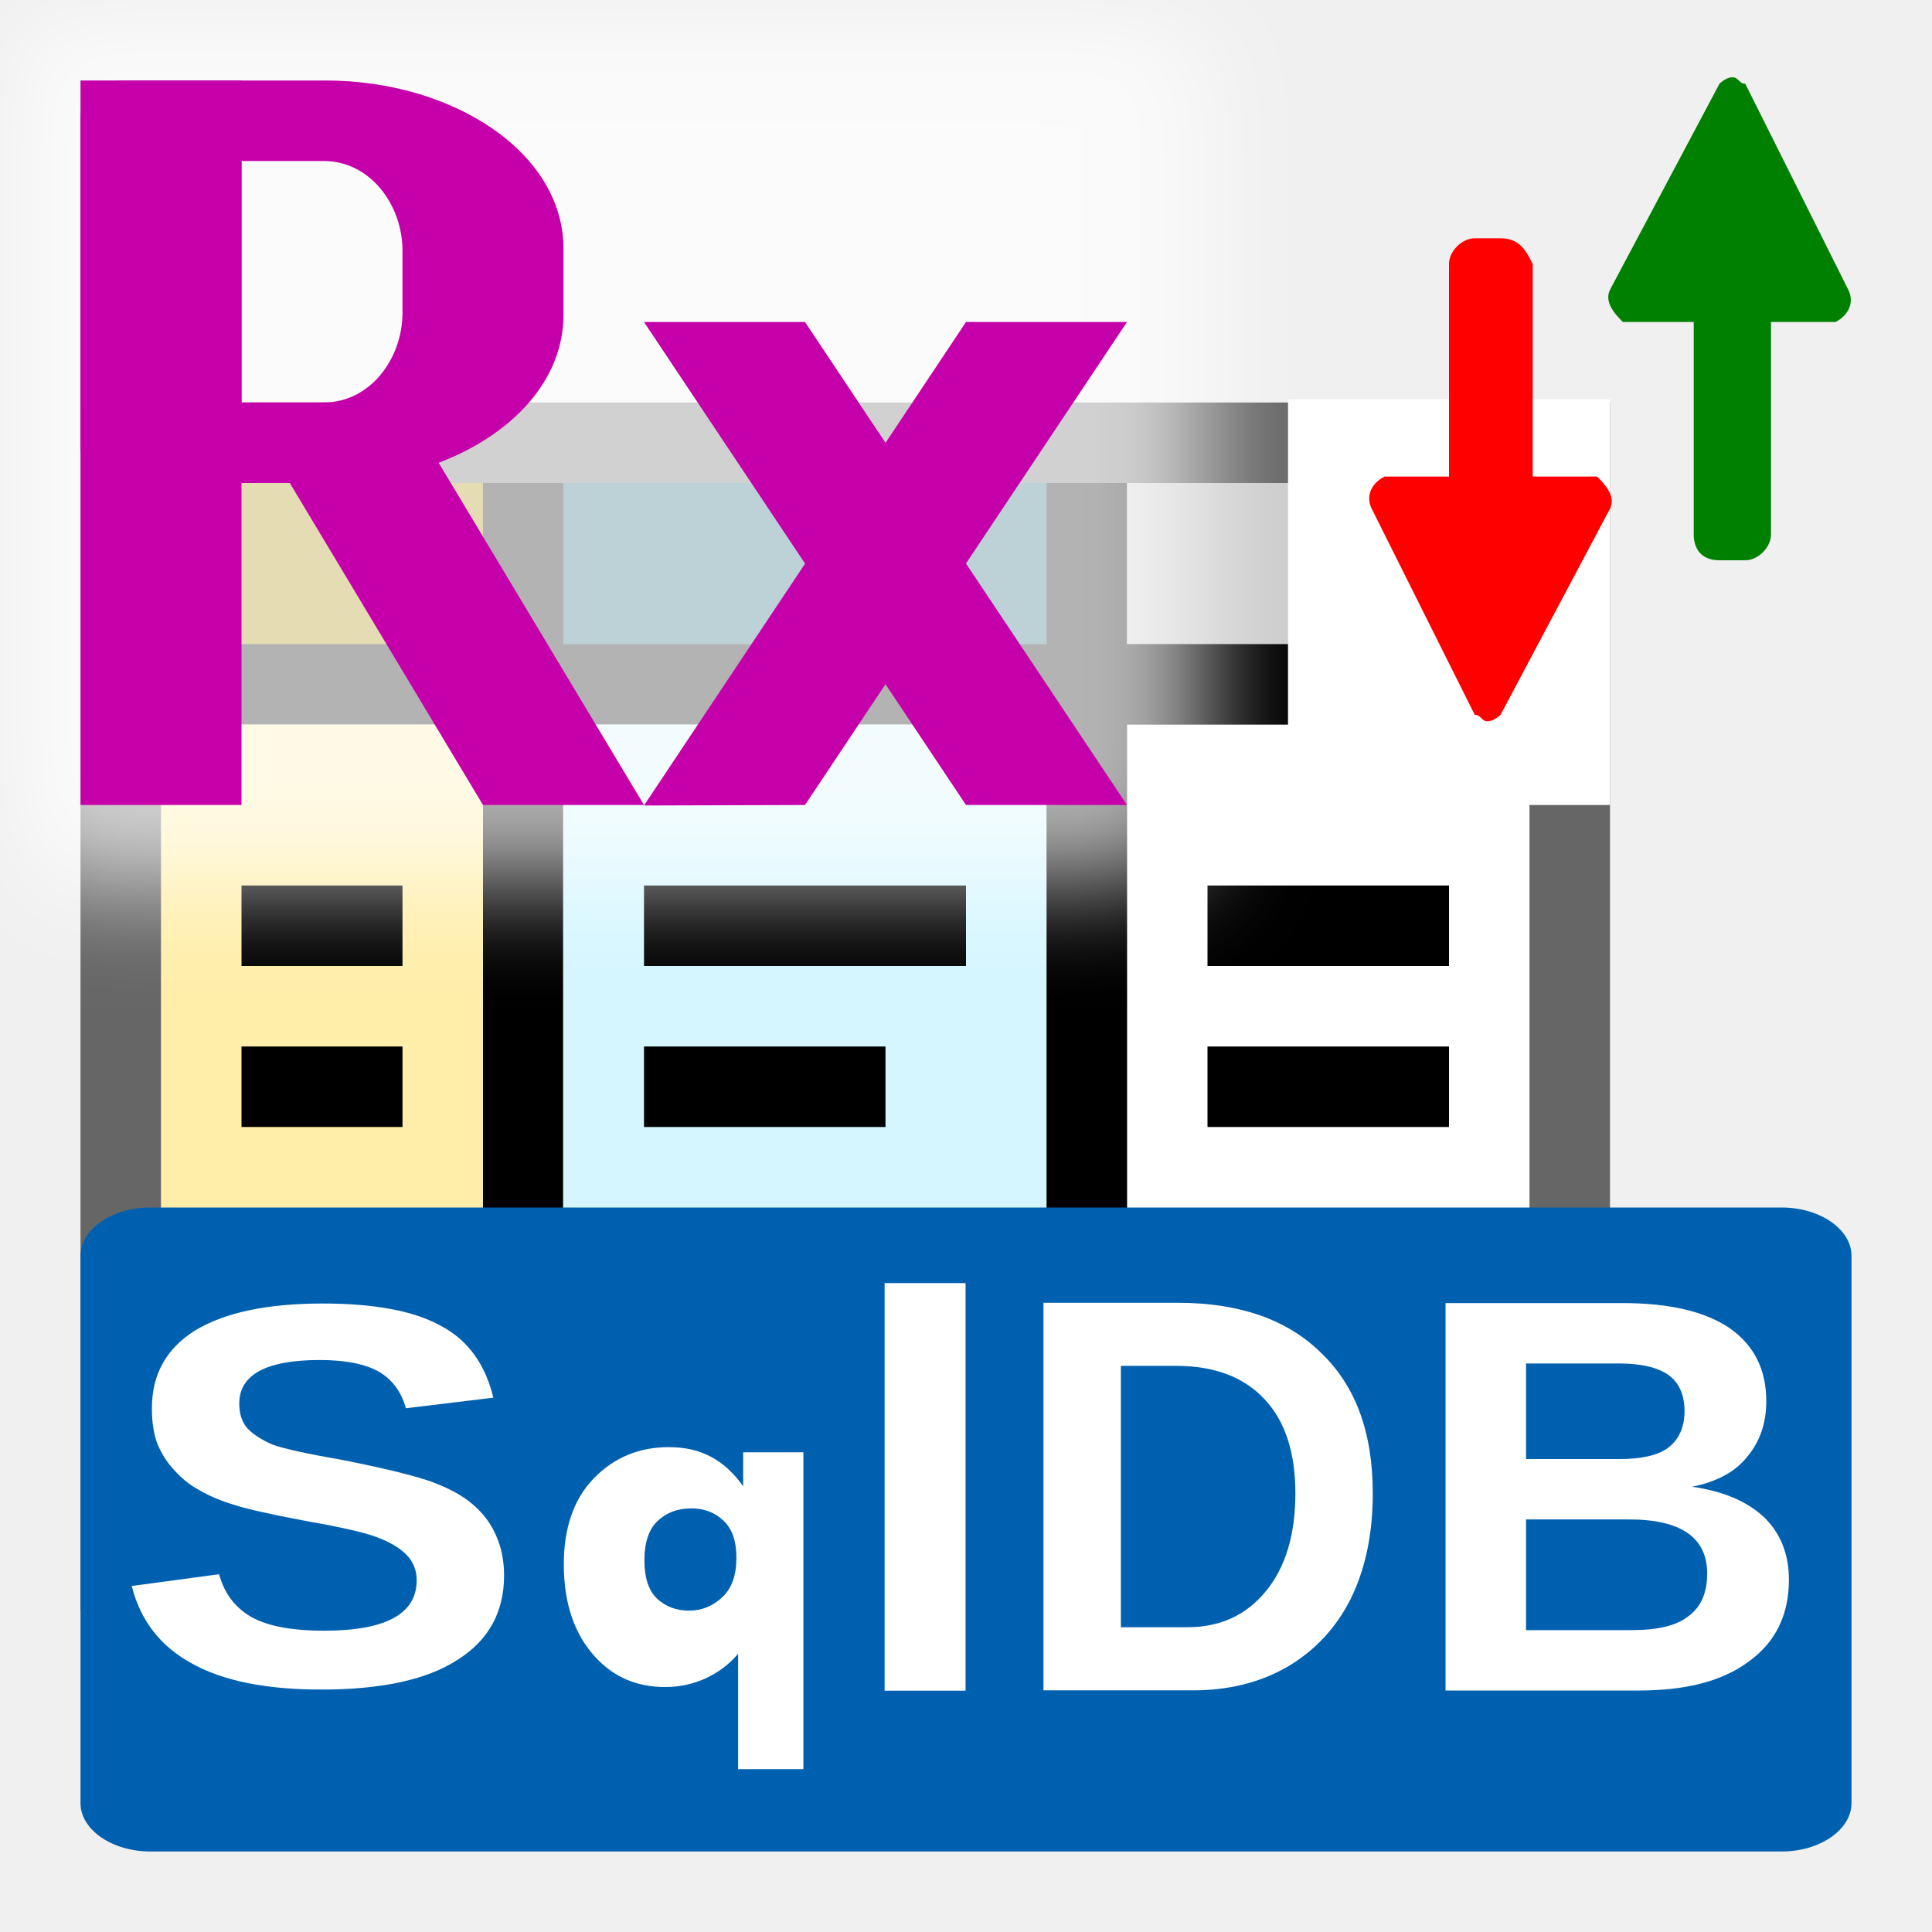
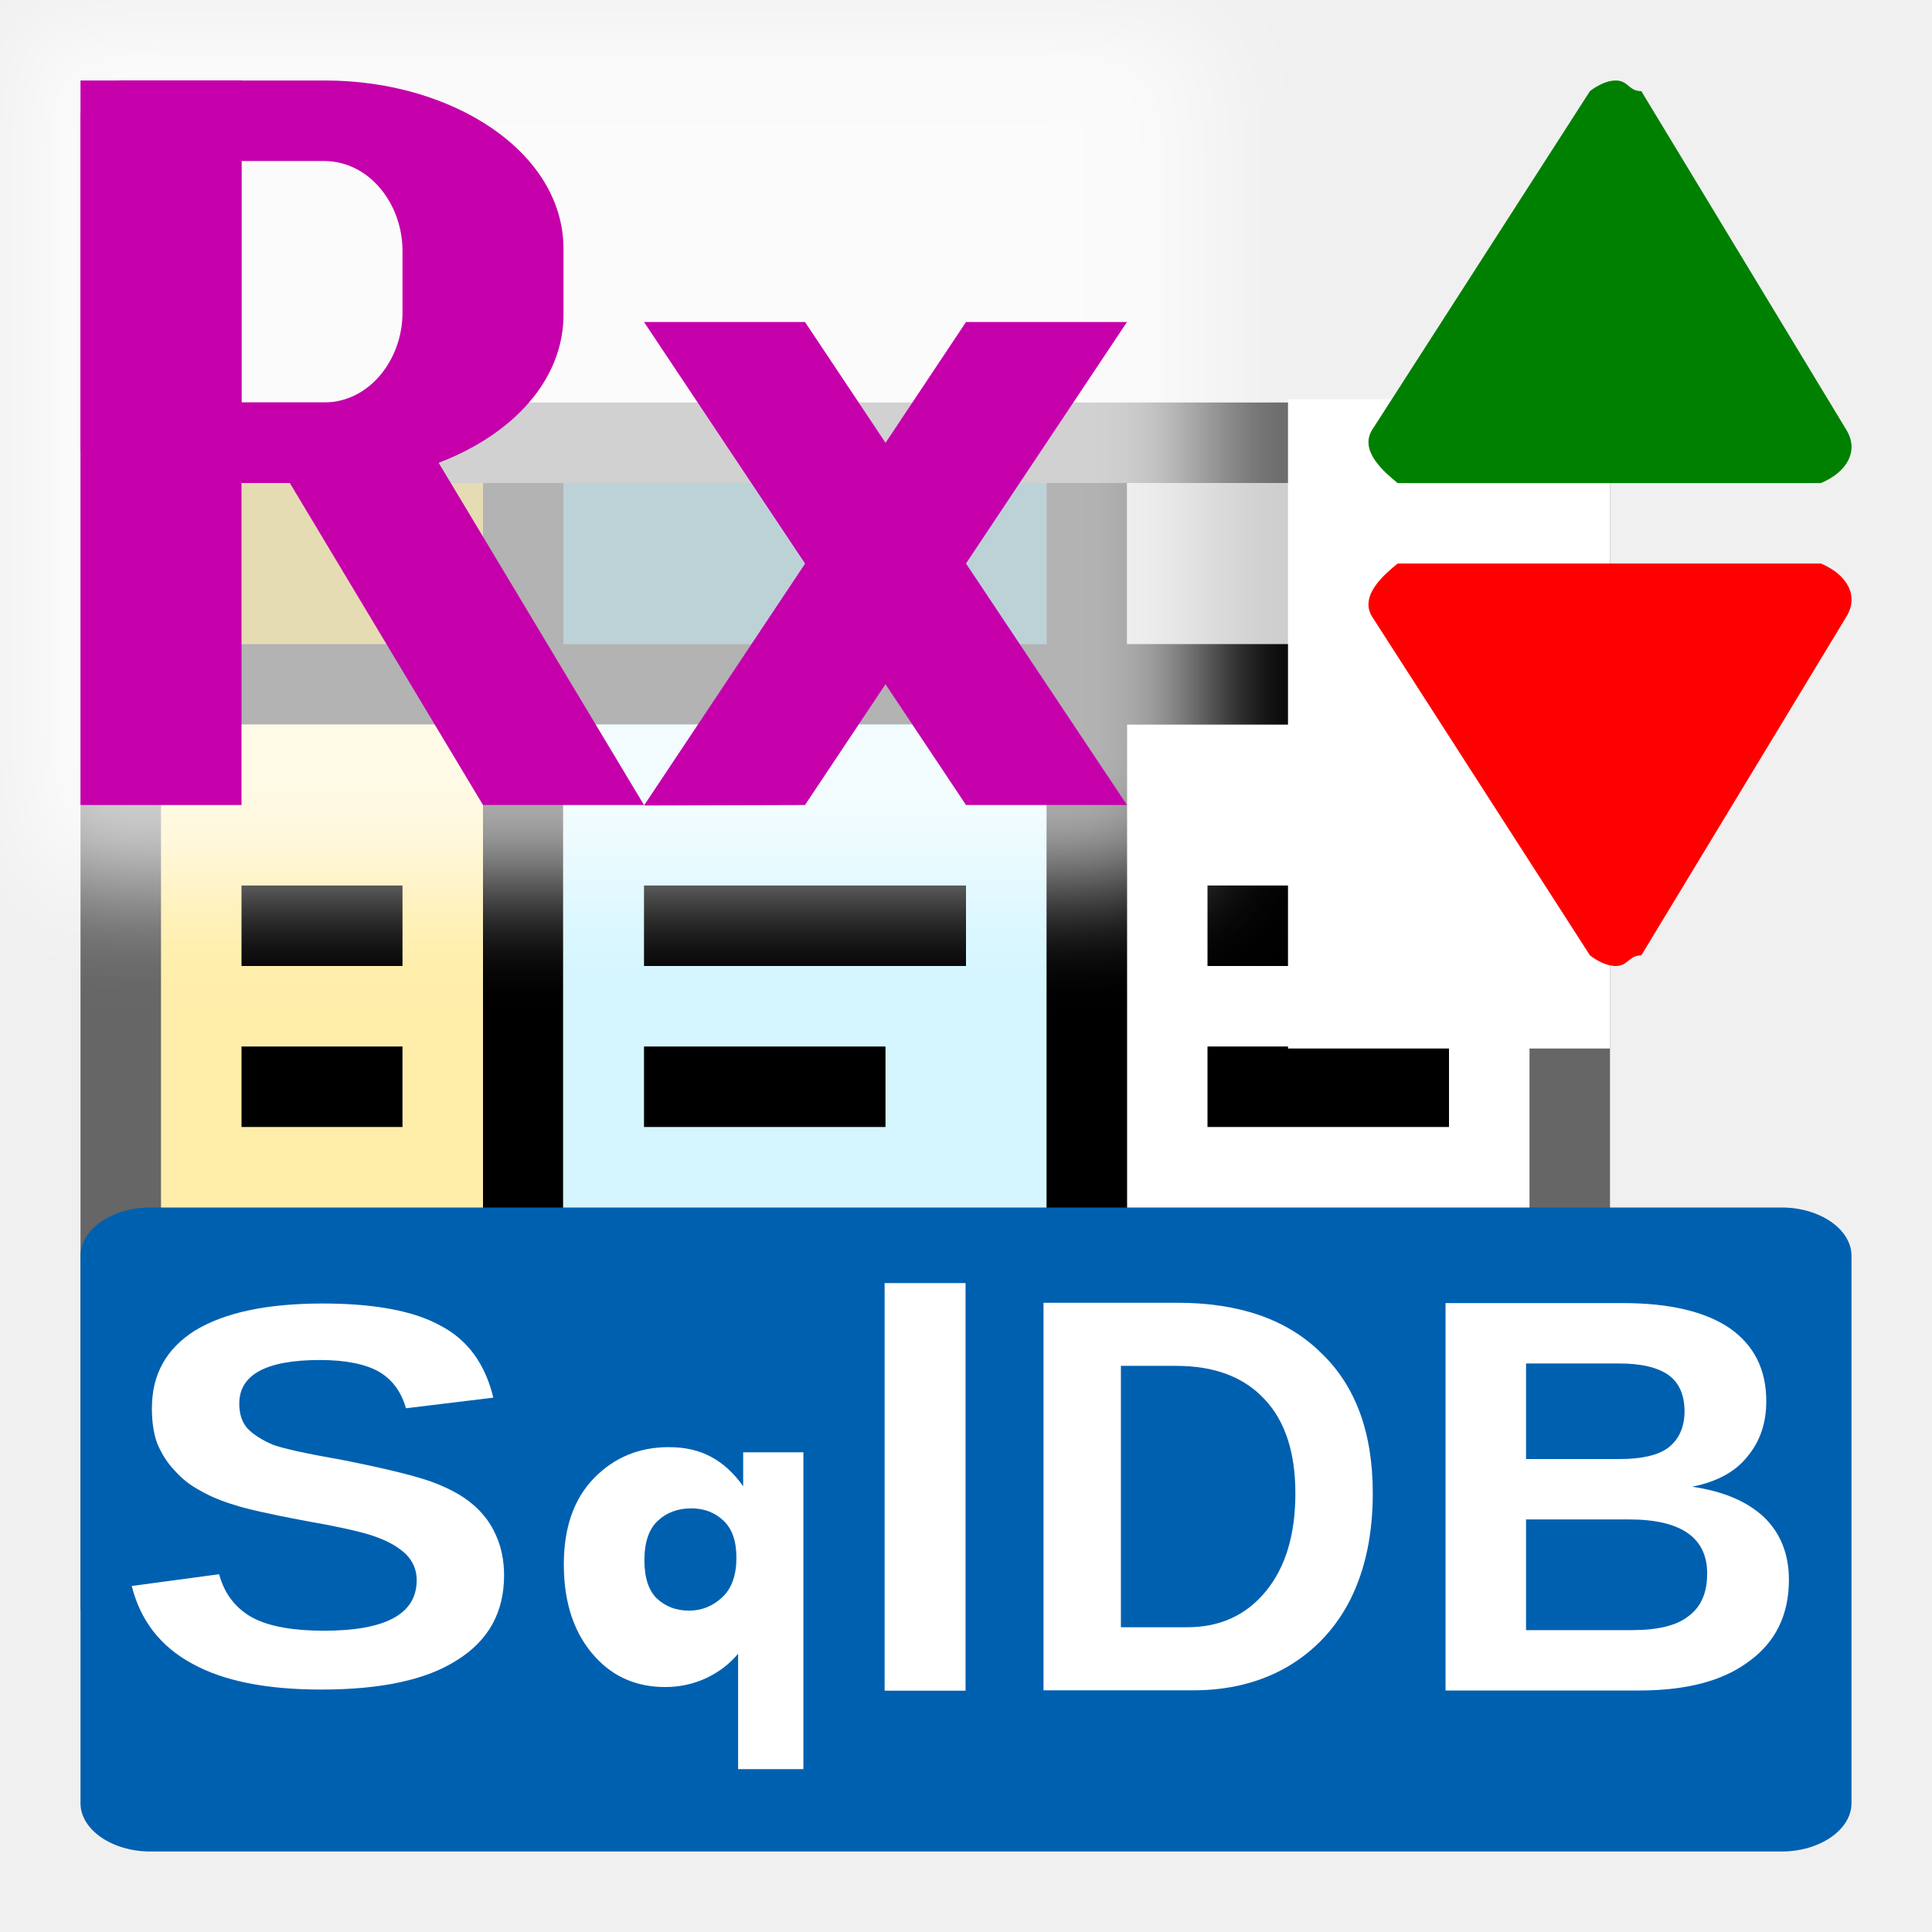
<svg xmlns="http://www.w3.org/2000/svg" width="24" height="24" viewBox="0 0 24 24" version="1.1" id="svg862">
  <defs id="defs856">
    <filter style="color-interpolation-filters:sRGB" id="filter906" x="-0.104" width="1.208" y="-0.142" height="1.284">
      <feGaussianBlur stdDeviation="0.52" id="feGaussianBlur908" />
    </filter>
    <pattern y="0" x="0" height="6" width="6" patternUnits="userSpaceOnUse" id="EMFhbasepattern" />
  </defs>
  <g transform="translate(0,-308.3)" id="layer1" style="display:none">
    <path id="rect1409" d="m 0,308.3 h 24 v 24 H 0 Z" style="fill:#f4e3d7;fill-opacity:0.939;stroke-width:1.455" />
  </g>
  <g id="layer3" transform="translate(0,-24)" style="display:none">
    <path id="path884" d="M 0,27 V 27.357 42 H 24 V 27 Z" style="color:#000000;fill:#808080;stroke-width:0.591" />
    <path id="rect836" d="M 0,28 H 21 V 41 H 0 Z" style="color:#000000;fill:#e6e6e6;stroke-width:0.553" />
    <path id="rect836-8" d="m 23,28 h 1 v 13 h -1 z" style="color:#000000;fill:#e6e6e6;stroke-width:0.121" />
    <path id="rect901" d="m 21,28 h 1 v 13 h -1 z" style="fill:#4d4d4d;fill-opacity:0.939;stroke-width:1.202" />
    <path id="rect901-0" d="m 22,28 h 1 v 13 h -1 z" style="fill:#ffffff;fill-opacity:0.939;stroke-width:1.202" />
  </g>
  <g id="layer4">
    <path style="fill:#666666;stroke-width:2.814;stroke-miterlimit:1" d="M 1,5 H 20 V 20 H 1 Z" id="rect927" />
    <path id="path865" d="M 14,9 H 19 v 10 h -5 z" style="fill:#ffffff;stroke-width:0.328" />
    <path id="path867" d="M 6,6 H 7 V 19 H 6 Z" style="fill:#000000;stroke-width:0.92" />
    <path id="path869" d="m 13,6 h 1 V 19 h -1 z" style="fill:#000000;stroke-width:0.859" />
    <path id="path871" d="M 19,8 V 9 H 2 V 8 Z" style="fill:#000000;stroke-width:0.75" />
    <path id="path873" d="m 18,11 v 1 h -3 v -1 z" style="fill:#000000;stroke-width:0.722" />
    <path id="path875" d="m 18,13 v 1 h -3 v -1 z" style="fill:#000000;stroke-width:0.722" />
    <path id="path879" d="M 6.995,9 H 13 V 19 H 6.995 Z" style="fill:#d5f6ff;stroke-width:0.646" />
    <path id="path881" d="m 12,11 v 1 H 8 v -1 z" style="fill:#000000;stroke-width:0.646" />
    <path id="path883" d="m 11,13 v 1 H 8 v -1 z" style="fill:#000000;stroke-width:0.722" />
    <path id="path885-5" d="M 2,9 H 6 V 19 H 2 Z" style="fill:#ffeeaa;stroke-width:0.72" />
    <path id="path887" d="m 5,11 v 1 H 3 v -1 z" style="fill:#000000;stroke-width:0.648" />
    <path id="path889" d="m 5,13 v 1 H 3 v -1 z" style="fill:#000000;stroke-width:0.648" />
    <path id="path891" d="m 2,6 h 4 v 2 H 2 Z" style="fill:#aa8800;stroke-width:0.754" />
    <path id="path893" d="m 7,6 h 6 v 2 H 7 Z" style="fill:#216778;stroke-width:0.707" />
    <path id="path895" d="M 14,6 H 19 v 2 h -5 z" style="fill:#cccccc;stroke-width:0.791" />
  </g>
  <g id="layer6" transform="translate(0,-24)">
    <path style="color:#000000;fill:#0060b0;stroke-width:0.481;stroke-linejoin:round" d="M 1.868,39 C 1.392,39 1,39.271 1,39.6 v 6.8 C 1,46.729 1.392,47 1.868,47 H 22.132 C 22.608,47 23,46.729 23,46.4 V 39.6 C 23,39.271 22.608,39 22.132,39 Z" id="path1142" />
  </g>
  <g id="layer7" transform="translate(0,-24)">
    <text xml:space="preserve" style="font-size:7.214px;line-height:1.25;font-family:Arial;-inkscape-font-specification:Arial;letter-spacing:0px;word-spacing:0px;fill:#ffffff;stroke-width:0.386" x="1.33" y="47.999" id="text863" transform="scale(1.06868,0.9357339)">
      <tspan id="tspan861" x="1.33" y="47.999" style="font-weight:bold">S</tspan>
    </text>
    <g aria-label="q" transform="scale(1.036982,0.9643366)" style="font-size:5.701px;font-family:Arial;-inkscape-font-specification:Arial;letter-spacing:0px;word-spacing:0px;fill:#ffffff;stroke-width:0.305" id="text867">
      <path d="m 8.307,17.977 c -0.37,0 -0.679,0.129 -0.93,0.387 -0.248,0.256 -0.373,0.612 -0.373,1.07 10e-8,0.487 0.133,0.874 0.398,1.158 0.225,0.243 0.513,0.365 0.861,0.365 0.183,0 0.352,-0.038 0.51,-0.111 0.158,-0.075 0.291,-0.176 0.396,-0.303 v 1.434 H 9.98 V 18.041 H 9.232 v 0.422 C 9.117,18.3 8.984,18.178 8.834,18.098 8.686,18.017 8.511,17.977 8.307,17.977 Z m 0.277,0.76 c 0.161,0 0.296,0.051 0.402,0.152 0.108,0.1 0.162,0.254 0.162,0.461 0,0.218 -0.058,0.382 -0.176,0.492 -0.118,0.11 -0.256,0.166 -0.412,0.166 -0.156,0 -0.288,-0.049 -0.395,-0.146 -0.106,-0.099 -0.16,-0.259 -0.16,-0.48 0,-0.223 0.056,-0.387 0.166,-0.49 0.111,-0.103 0.248,-0.154 0.412,-0.154 z" transform="matrix(0.9643366,0,0,1.036982,0,24.88758)" id="path860" />
    </g>
    <text xml:space="preserve" style="font-size:7.135px;line-height:1.25;font-family:Arial;-inkscape-font-specification:Arial;letter-spacing:0px;word-spacing:0px;fill:#ffffff;stroke-width:0.382" x="10.257" y="45.966" id="text871" transform="scale(1.021478,0.9789741)">
      <tspan id="tspan869" x="10.257" y="45.966" style="font-weight:bold">l</tspan>
    </text>
    <text xml:space="preserve" style="font-size:6.823px;line-height:1.25;font-family:Arial;-inkscape-font-specification:Arial;letter-spacing:0px;word-spacing:0px;fill:#ffffff;stroke-width:0.366" x="12.815" y="43.959" id="text875" transform="scale(0.9768683,1.023679)">
      <tspan id="tspan873" x="12.815" y="43.959" style="font-weight:bold">D</tspan>
    </text>
    <text xml:space="preserve" style="font-size:6.985px;line-height:1.25;font-family:Arial;-inkscape-font-specification:Arial;letter-spacing:0px;word-spacing:0px;fill:#ffffff;stroke-width:0.374" x="17.488" y="45" id="text879">
      <tspan id="tspan877" x="17.488" y="45" style="font-weight:bold">B</tspan>
    </text>
  </g>
  <g id="layer5">
-     <path id="path895-6" d="m 16,4.96 h 4 V 10 H 16 Z" style="fill:#ffffff" />
+     <path id="path895-6" d="m 16,4.96 h 4 V 13.025 H 16 Z" style="fill:#ffffff;stroke-width:1.265" />
  </g>
  <g id="layer8">
-     <path id="path897" d="m 21.52,0.96 c -0.08,0 -0.16,0.08 -0.16,0.08 l -1.36,2.56 c -0.08,0.16 0.08,0.32 0.16,0.4 h 0.08 2.56 c 0.16,-0.08 0.24,-0.24 0.16,-0.4 l -1.28,-2.56 c -0.08,0 -0.08,-0.08 -0.16,-0.08 z" style="fill:#008000" />
-     <path id="path899" d="m 21.36,2.96 c -0.24,0 -0.32,0.16 -0.32,0.32 v 3.36 c 0,0.16 0.08,0.32 0.32,0.32 h 0.32 c 0.16,0 0.32,-0.16 0.32,-0.32 V 3.28 c 0,-0.16 -0.16,-0.32 -0.32,-0.32 z" style="fill:#008000" />
-     <path id="path901" d="m 18.48,8.96 c -0.08,0 -0.08,-0.08 -0.16,-0.08 l -1.28,-2.56 c -0.08,-0.16 0,-0.32 0.16,-0.4 h 0.08 2.56 c 0.08,0.08 0.24,0.24 0.16,0.4 l -1.36,2.56 c 0,0 -0.08,0.08 -0.16,0.08 z" style="fill:#ff0000" />
-     <path id="path903" d="m 18.32,6.96 c -0.16,0 -0.32,-0.16 -0.32,-0.32 V 3.28 c 0,-0.16 0.16,-0.32 0.32,-0.32 h 0.32 c 0.24,0 0.32,0.16 0.4,0.32 v 3.36 c -0.08,0.16 -0.16,0.32 -0.4,0.32 z" style="fill:#ff0000" />
+     <path style="fill:#008000;stroke-width:1.81" d="m 20.07,1 c -0.159,0 -0.319,0.132 -0.319,0.132 l -2.708,4.211 c -0.159,0.263 0.159,0.526 0.319,0.658 h 0.159 5.098 c 0.319,-0.132 0.478,-0.395 0.319,-0.658 L 20.389,1.132 c -0.159,0 -0.159,-0.132 -0.319,-0.132 z" id="path872" />
+     <path style="fill:#ff0000;stroke-width:1.81" d="m 20.07,12 c -0.159,0 -0.319,-0.132 -0.319,-0.132 L 17.043,7.658 c -0.159,-0.263 0.159,-0.526 0.319,-0.658 h 0.159 5.098 c 0.319,0.132 0.478,0.395 0.319,0.658 L 20.389,11.868 C 20.229,11.868 20.229,12 20.07,12 Z" id="path872-6" />
  </g>
  <g id="g1156" transform="translate(0,-24)" style="display:none">
    <path id="path1144" d="m 17.498,29 a 0.333,0.333 0 0 0 -0.277,0.152 l -2.167,3.333 A 0.333,0.333 0 0 0 15.333,33 h 0.073 4.261 a 0.333,0.333 0 0 0 0.279,-0.515 l -2.167,-3.333 a 0.333,0.333 0 0 0 -0.281,-0.152 z" style="color:#000000;fill:#008000;stroke-width:0.667;stroke-linejoin:round" />
    <path id="path1150" d="m 17.498,38 a 0.333,0.333 0 0 1 -0.277,-0.152 l -2.167,-3.333 a 0.333,0.333 0 0 1 0.279,-0.515 h 0.073 4.261 a 0.333,0.333 0 0 1 0.279,0.515 l -2.167,3.333 a 0.333,0.333 0 0 1 -0.281,0.152 z" style="color:#000000;fill:#ff0000;stroke-width:0.667;stroke-linejoin:round" />
  </g>
  <g id="layer2" transform="translate(0,-24)">
    <path transform="matrix(1.25,0,0,1.25,-10,-47)" style="opacity:0.7;fill:#ffffff;fill-rule:evenodd;stroke-width:0.8;stroke-linejoin:round;paint-order:fill markers stroke;filter:url(#filter906)" d="m 8.8,56.8 h 10.4 c 0.443,0 0.8,0.357 0.8,0.8 v 7.2 c 0,0.443 -0.357,0.8 -0.8,0.8 H 8.8 C 8.357,65.6 8,65.243 8,64.8 v -7.2 c 0,-0.443 0.357,-0.8 0.8,-0.8 z" id="rect957" />
    <path style="color:#000000;fill:#c500ab;fill-rule:evenodd;stroke-width:0.994;stroke-linejoin:round;paint-order:fill markers stroke" d="M 1.543,25 A 0.544,0.454 0 0 0 1,25.453 v 4.094 A 0.544,0.454 0 0 0 1.543,30 h 2.5 C 5.618,30 7,29.114 7,27.908 V 27.092 C 7,25.886 5.618,25 4.043,25 Z M 3,26 H 4.021 C 4.597,26 5,26.543 5,27.115 v 0.77 C 5,28.457 4.597,29 4.021,29 H 3 Z" id="path923" />
    <path style="color:#000000;fill:#c500ab;stroke-width:1.414px" d="m 1,25 v 9 h 2 v -9 z" id="path926" />
    <path style="color:#000000;fill:#c500ab;stroke-width:1px" d="m 3,29 3,5 H 8 L 5,29 Z" id="path926-3" />
    <path style="color:#000000;fill:#c500ab;stroke-width:1px" d="m 12,28 -4,6.006 2,-0.006 4,-6 z" id="path946" />
    <path id="path950" d="m 10,28 4,6 -2,-4.1e-5 -4,-6 z" style="color:#000000;fill:#c500ab;stroke-width:1px" />
  </g>
</svg>
